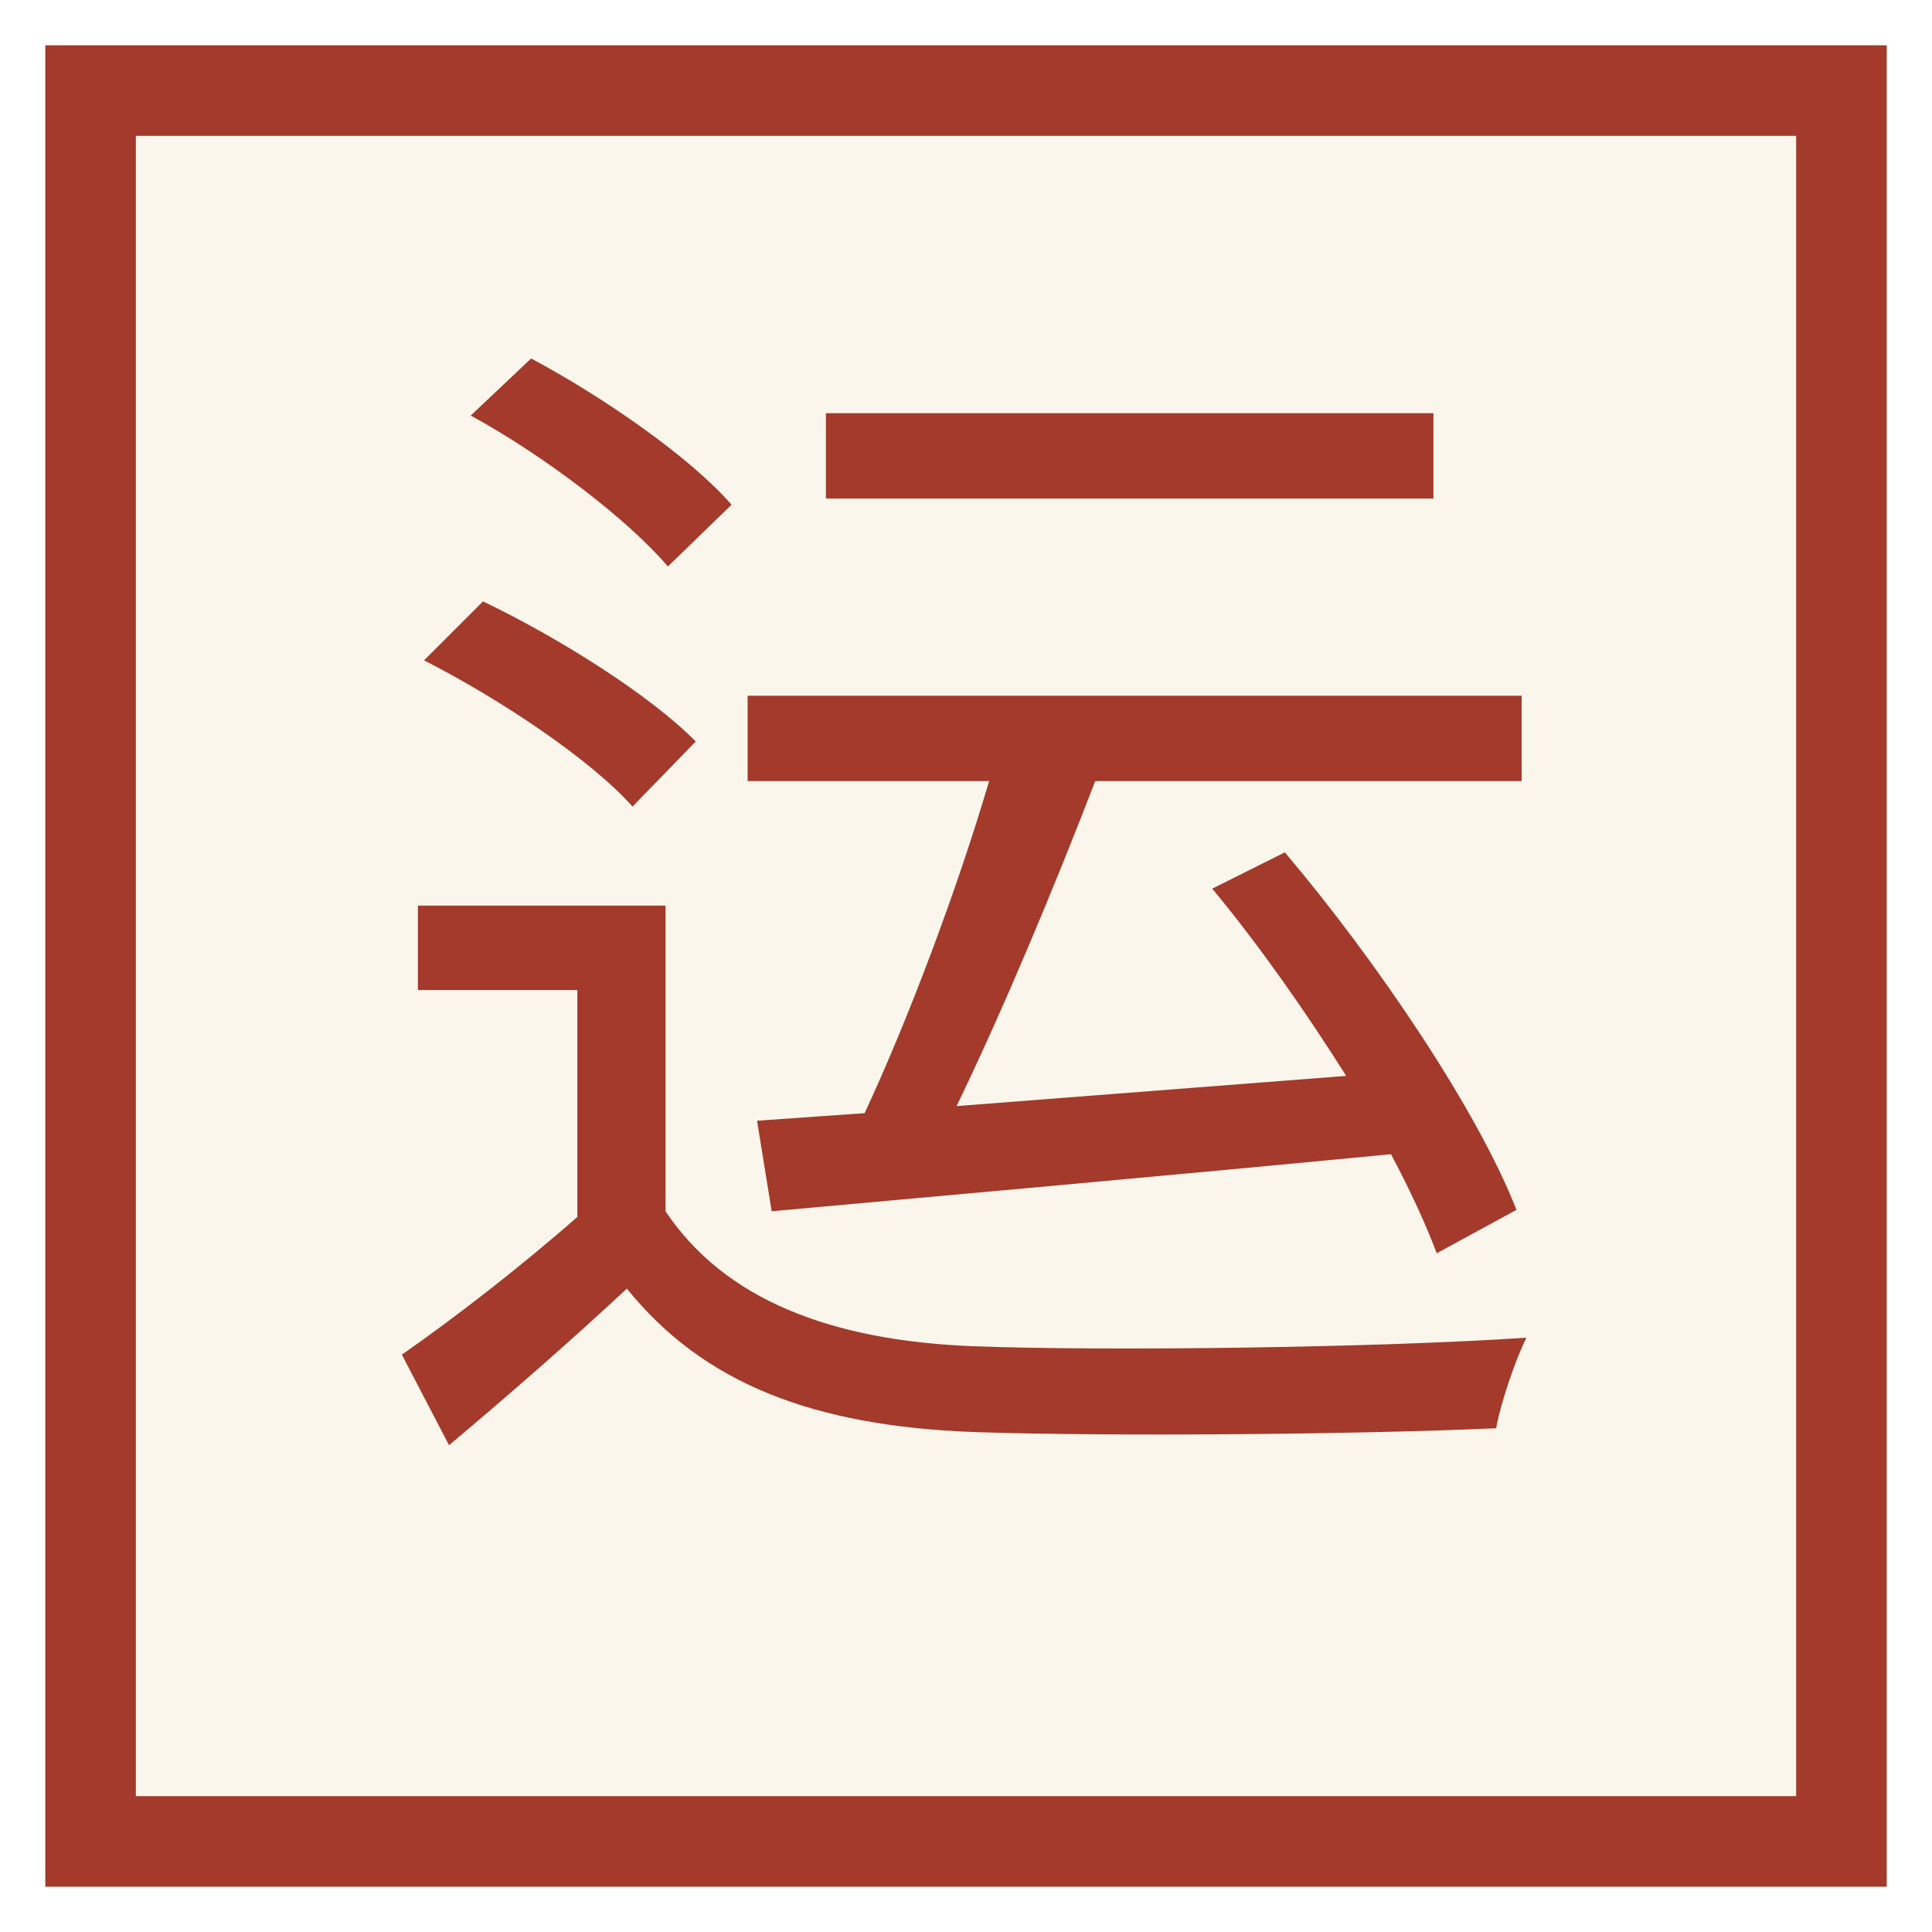
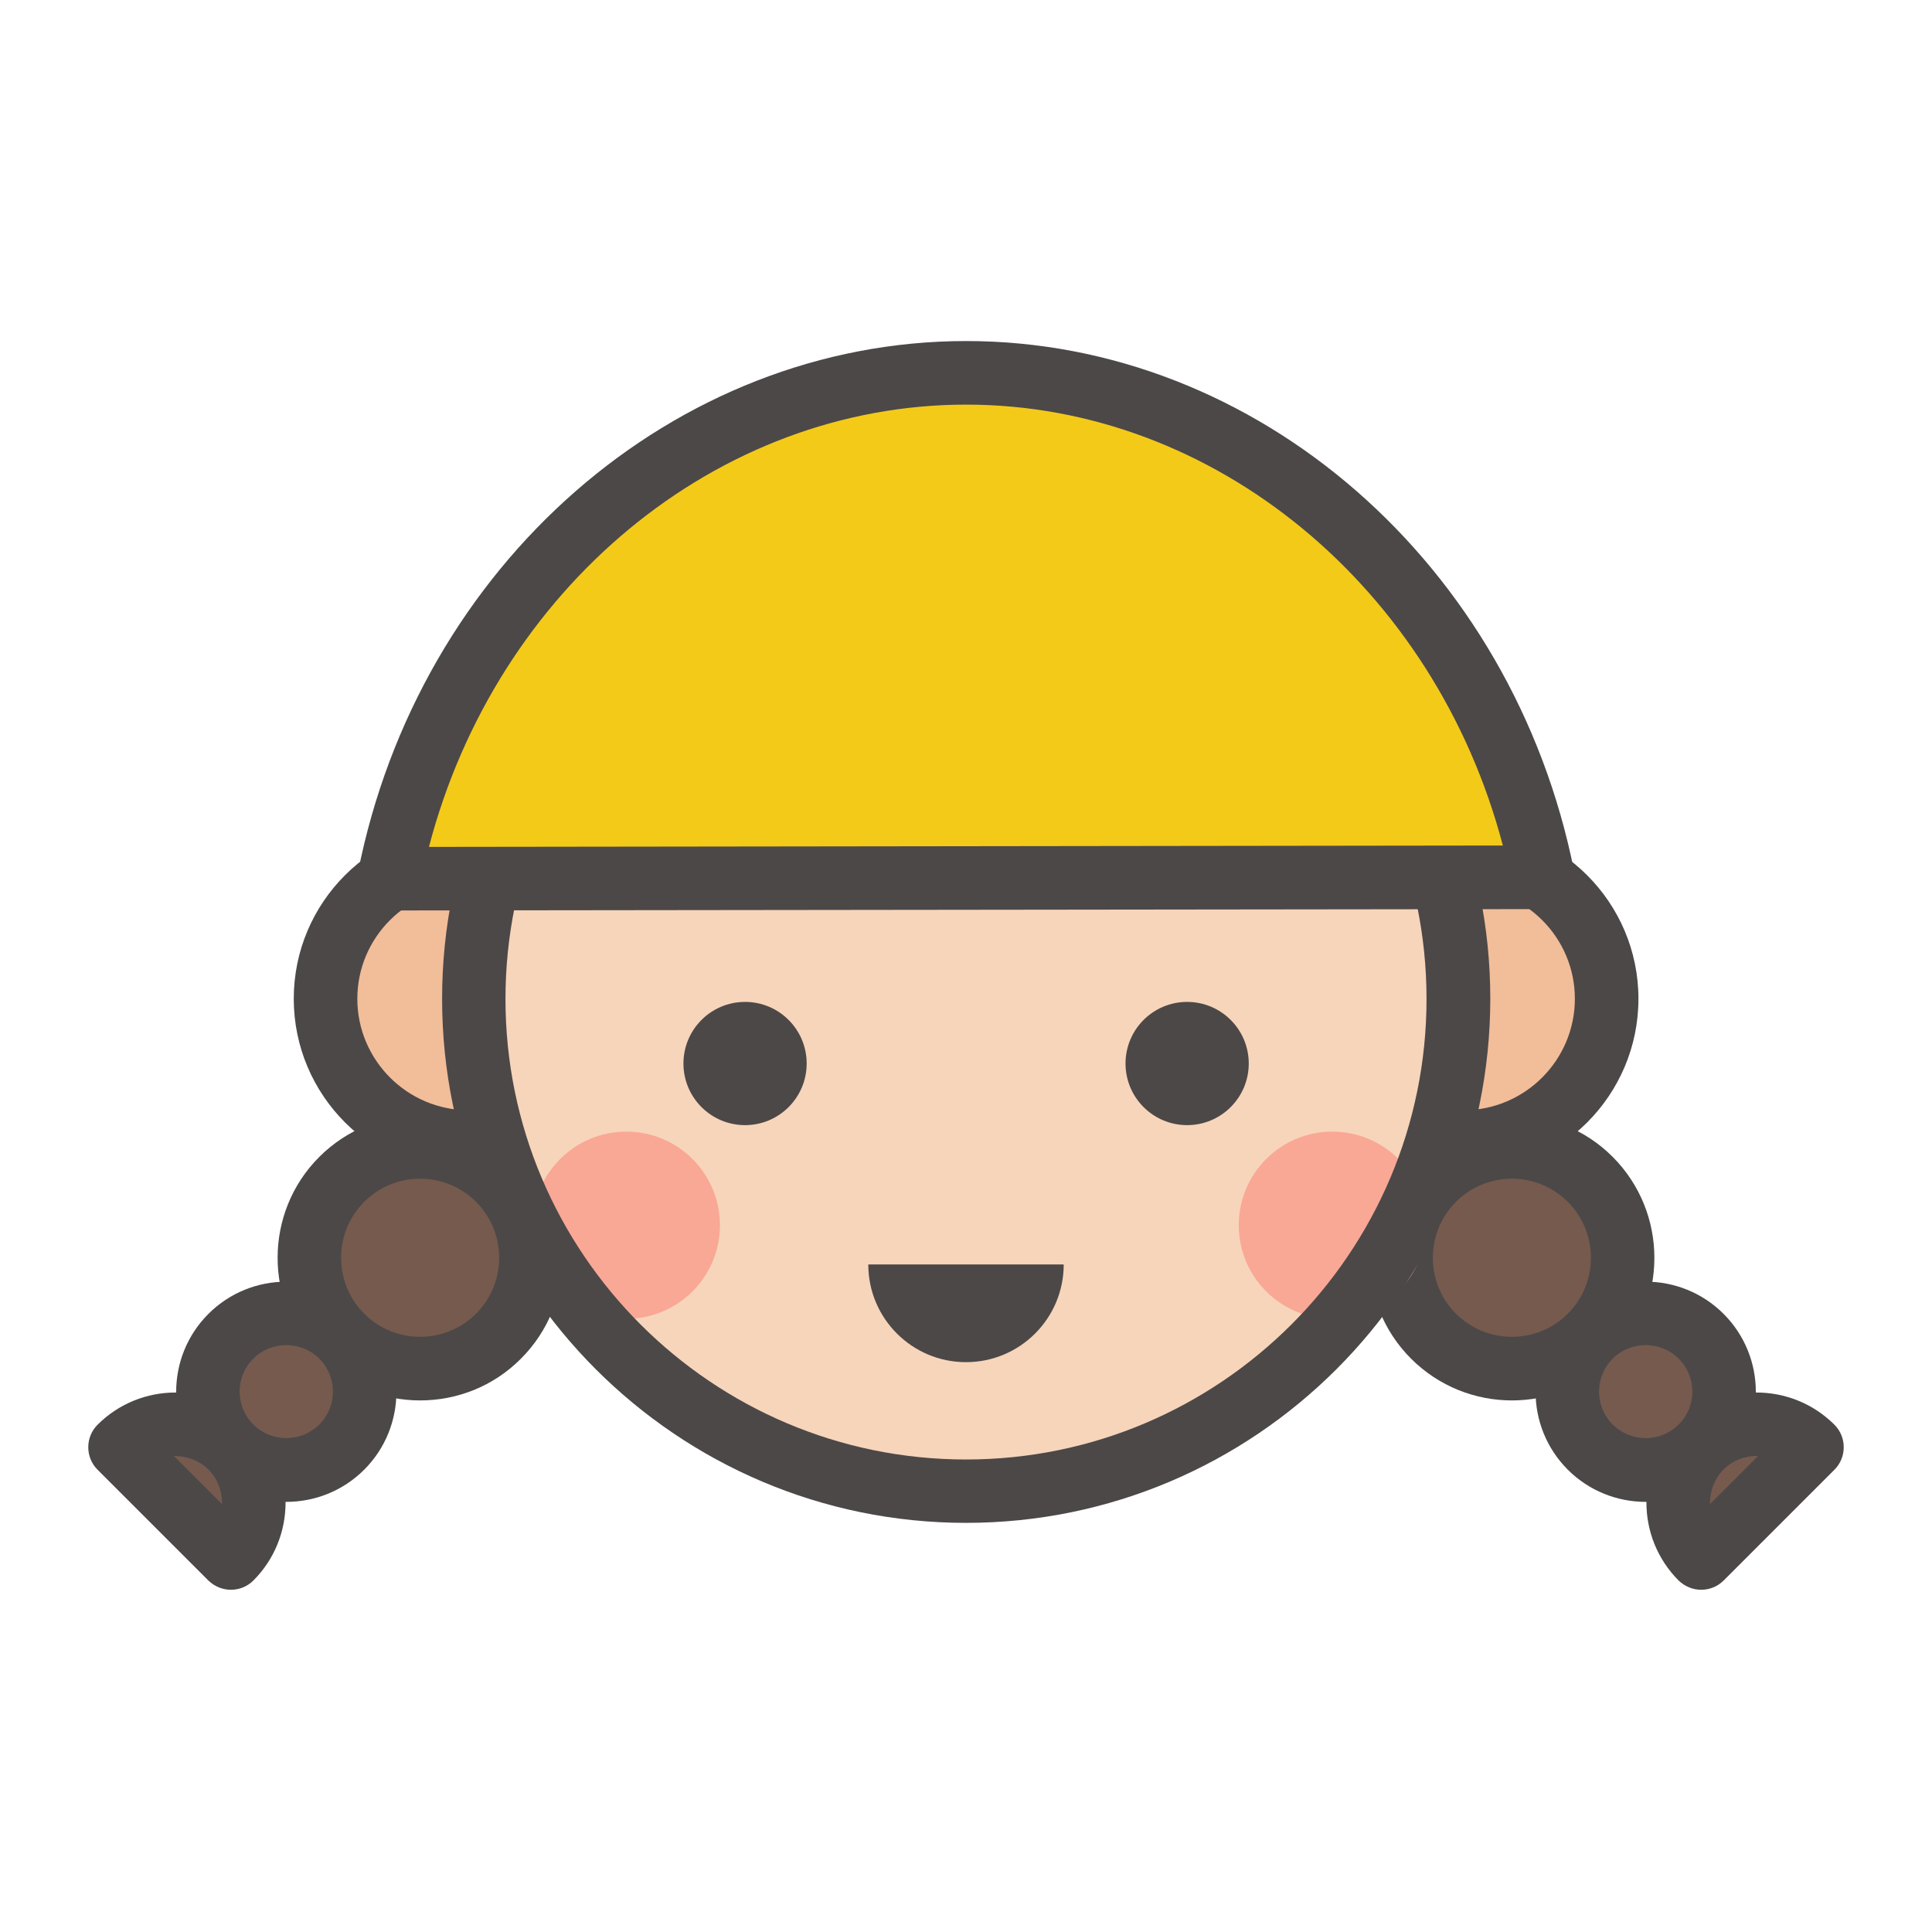
- <svg xmlns="http://www.w3.org/2000/svg" viewBox="0 0 64 64">
-   <rect x="3" y="3" width="58" height="58" fill="#faf6ec" stroke="#a33a2b" stroke-width="3" />
-   <text x="32" y="45" text-anchor="middle" font-family="serif" font-size="40" fill="#a33a2b">运</text>
+ <svg xmlns="http://www.w3.org/2000/svg" width="1024" height="1024" viewBox="0 0 1024 1024" role="img" aria-labelledby="title">
+   <g transform="translate(512 512) scale(1.04) translate(-512 -512)">
+     <path d="M193.835 700.683a56.5 56.5 0 1 0 79.902-79.904 56.5 56.5 0 1 0-79.902 79.904Z" fill="#765a4e" />
+     <path d="M233.8 733.4c-18.6 0-37.2-7.1-51.4-21.3-28.3-28.3-28.3-74.5 0-102.8 28.3-28.3 74.5-28.4 102.8 0 28.3 28.4 28.3 74.5 0 102.8-14.1 14.2-32.7 21.3-51.4 21.3z m0-113c-10.3 0-20.6 3.9-28.5 11.8-15.7 15.7-15.7 41.3 0 57 15.7 15.7 41.3 15.7 57 0 15.7-15.7 15.7-41.3 0-57-7.8-7.8-18.1-11.8-28.5-11.8z" fill="#4c4848" />
+     <path d="M137.301 757.214a40 40 0 1 0 56.568-56.57 40 40 0 1 0-56.568 56.57Z" fill="#765a4e" />
+     <path d="M165.6 785.1c-14.4 0-28.8-5.5-39.7-16.4-21.9-21.9-21.9-57.5 0-79.4 21.9-21.9 57.5-21.9 79.4 0 21.9 21.9 21.9 57.5 0 79.4-10.9 10.9-25.3 16.4-39.7 16.4z m0-79.9c-6.1 0-12.2 2.3-16.8 6.9-9.3 9.3-9.3 24.3 0 33.6 9.3 9.2 24.3 9.2 33.6 0 9.3-9.3 9.3-24.3 0-33.6-4.6-4.6-10.7-6.9-16.8-6.9z" fill="#4c4848" />
+     <path d="M80.9 757.2c15.6-15.6 40.9-15.6 56.5 0 15.6 15.6 15.6 40.9 0 56.5l-56.5-56.5z" fill="#765a4e" />
+     <path d="M137.4 829.9c-4.1 0-8.3-1.6-11.5-4.7l-56.5-56.5c-6.3-6.3-6.3-16.6 0-22.9 21.9-21.9 57.5-21.9 79.4 0 21.9 21.9 21.9 57.5 0 79.4-3.1 3.1-7.3 4.7-11.4 4.7z m-29.1-68.2l24.5 24.5c0.2-6.3-2.1-12.8-6.9-17.6-4.8-4.8-11.3-6.9-17.6-6.9z" fill="#4c4848" />
+     <path d="M750.23 700.687a56.5 56.5 0 1 0 79.902-79.904 56.5 56.5 0 1 0-79.902 79.904Z" fill="#765a4e" />
+     <path d="M790.2 733.4c-18.6 0-37.2-7.1-51.4-21.3-28.3-28.3-28.3-74.5 0-102.8 28.3-28.3 74.5-28.4 102.8 0 28.3 28.4 28.3 74.5 0 102.8-14.1 14.2-32.7 21.3-51.4 21.3z m0-113c-10.3 0-20.6 3.9-28.5 11.8-15.7 15.7-15.7 41.3 0 57 15.7 15.7 41.3 15.7 57 0 15.7-15.7 15.7-41.3 0-57-7.8-7.8-18.1-11.8-28.5-11.8z" fill="#4c4848" />
+     <path d="M830.097 757.219a40 40 0 1 0 56.568-56.57 40 40 0 1 0-56.568 56.57Z" fill="#765a4e" />
+     <path d="M858.4 785.1c-14.4 0-28.8-5.5-39.7-16.4-21.9-21.9-21.9-57.5 0-79.4 21.9-21.9 57.5-21.9 79.4 0 21.9 21.9 21.9 57.5 0 79.4-10.9 10.9-25.3 16.4-39.7 16.4z m0-79.9c-6.1 0-12.2 2.3-16.8 6.9-9.3 9.3-9.3 24.3 0 33.6 9.3 9.2 24.3 9.2 33.6 0 9.3-9.3 9.3-24.3 0-33.6-4.6-4.6-10.7-6.9-16.8-6.9z" fill="#4c4848" />
+     <path d="M943.2 757.2c-15.6-15.6-40.9-15.6-56.5 0-15.6 15.6-15.6 40.9 0 56.5l56.5-56.5z" fill="#765a4e" />
+     <path d="M886.7 829.9c-4.1 0-8.3-1.6-11.5-4.7-21.9-21.9-21.9-57.5 0-79.4 21.9-21.9 57.5-21.9 79.4 0 6.3 6.3 6.3 16.6 0 22.9l-56.5 56.5c-3.1 3.1-7.3 4.7-11.4 4.7z m28.2-68.2c-6.1 0-12.2 2.3-16.8 6.9-4.8 4.8-7.1 11.3-6.9 17.6l24.5-24.5h-0.8z" fill="#4c4848" />
+     <path d="M512 528.7m-250.9 0a250.9 250.9 0 1 0 501.8 0 250.9 250.9 0 1 0-501.8 0Z" fill="#f7d5ba" />
+     <path d="M338.9 644.1m-47.7 0a47.7 47.7 0 1 0 95.4 0 47.7 47.7 0 1 0-95.4 0Z" fill="#f9a895" />
+     <path d="M698.7 644.1m-47.7 0a47.7 47.7 0 1 0 95.4 0 47.7 47.7 0 1 0-95.4 0Z" fill="#f9a895" />
+     <path d="M258.6 601.7c-40.3 0-73-32.7-73-73s32.7-73 73-73" fill="#f2bd99" />
+     <path d="M765.5 601.7c40.3 0 73-32.7 73-73s-32.7-73-73-73" fill="#f2bd99" />
+     <path d="M512 795.8c-147.2 0-267-119.8-267-267.1s119.8-267.1 267.1-267.1 267.1 119.8 267.1 267.1C779.1 676 659.3 795.8 512 795.8z m0-501.7c-129.4 0-234.7 105.3-234.7 234.7 0 129.4 105.3 234.7 234.7 234.7s234.7-105.3 234.7-234.7c0-129.5-105.3-234.7-234.7-234.7z" fill="#4c4848" />
+     <path d="M765.5 617.9c-9 0-16.2-7.2-16.2-16.2s7.2-16.2 16.2-16.2c31.3 0 56.8-25.5 56.8-56.8S796.8 472 765.5 472c-9 0-16.2-7.2-16.2-16.2s7.2-16.2 16.2-16.2c49.2 0 89.2 40 89.2 89.1 0 49.2-40 89.2-89.2 89.2z" fill="#4c4848" />
+     <path d="M258.6 617.9c-49.2 0-89.2-40-89.2-89.2s40-89.1 89.2-89.1c9 0 16.2 7.2 16.2 16.2s-7.2 16.2-16.2 16.2c-31.3 0-56.8 25.4-56.8 56.7s25.5 56.8 56.8 56.8c9 0 16.2 7.2 16.2 16.2s-7.3 16.2-16.2 16.2z" fill="#4c4848" />
+     <path d="M218 467.5c29.1-147.3 149.7-257.8 294.1-257.8 144.1 0 264.6 110.1 293.9 257l-588 0.8z" fill="#f4ca19" />
+     <path d="M218 483.7c-4.8 0-9.4-2.2-12.5-5.9-3.1-3.8-4.3-8.7-3.4-13.4 31-157 161.4-270.9 310-270.9 148.3 0 278.6 113.6 309.8 270.1 0.9 4.8-0.3 9.7-3.4 13.5s-7.7 5.9-12.5 5.9l-588 0.7z m294.1-257.8c-127.1 0-239.4 93.7-273.8 225.4l547.3-0.7c-34.5-131.3-146.8-224.7-273.5-224.7z" fill="#4c4848" />
+     <path d="M399.4 561.7m-31.4 0a31.4 31.4 0 1 0 62.8 0 31.4 31.4 0 1 0-62.8 0Z" fill="#4c4848" />
+     <path d="M624.7 561.7m-31.4 0a31.4 31.4 0 1 0 62.8 0 31.4 31.4 0 1 0-62.8 0Z" fill="#4c4848" />
+     <path d="M561.8 664.1c0 27.5-22.3 49.8-49.8 49.8s-49.8-22.3-49.8-49.8" fill="#4c4848" />
+   </g>
</svg>
